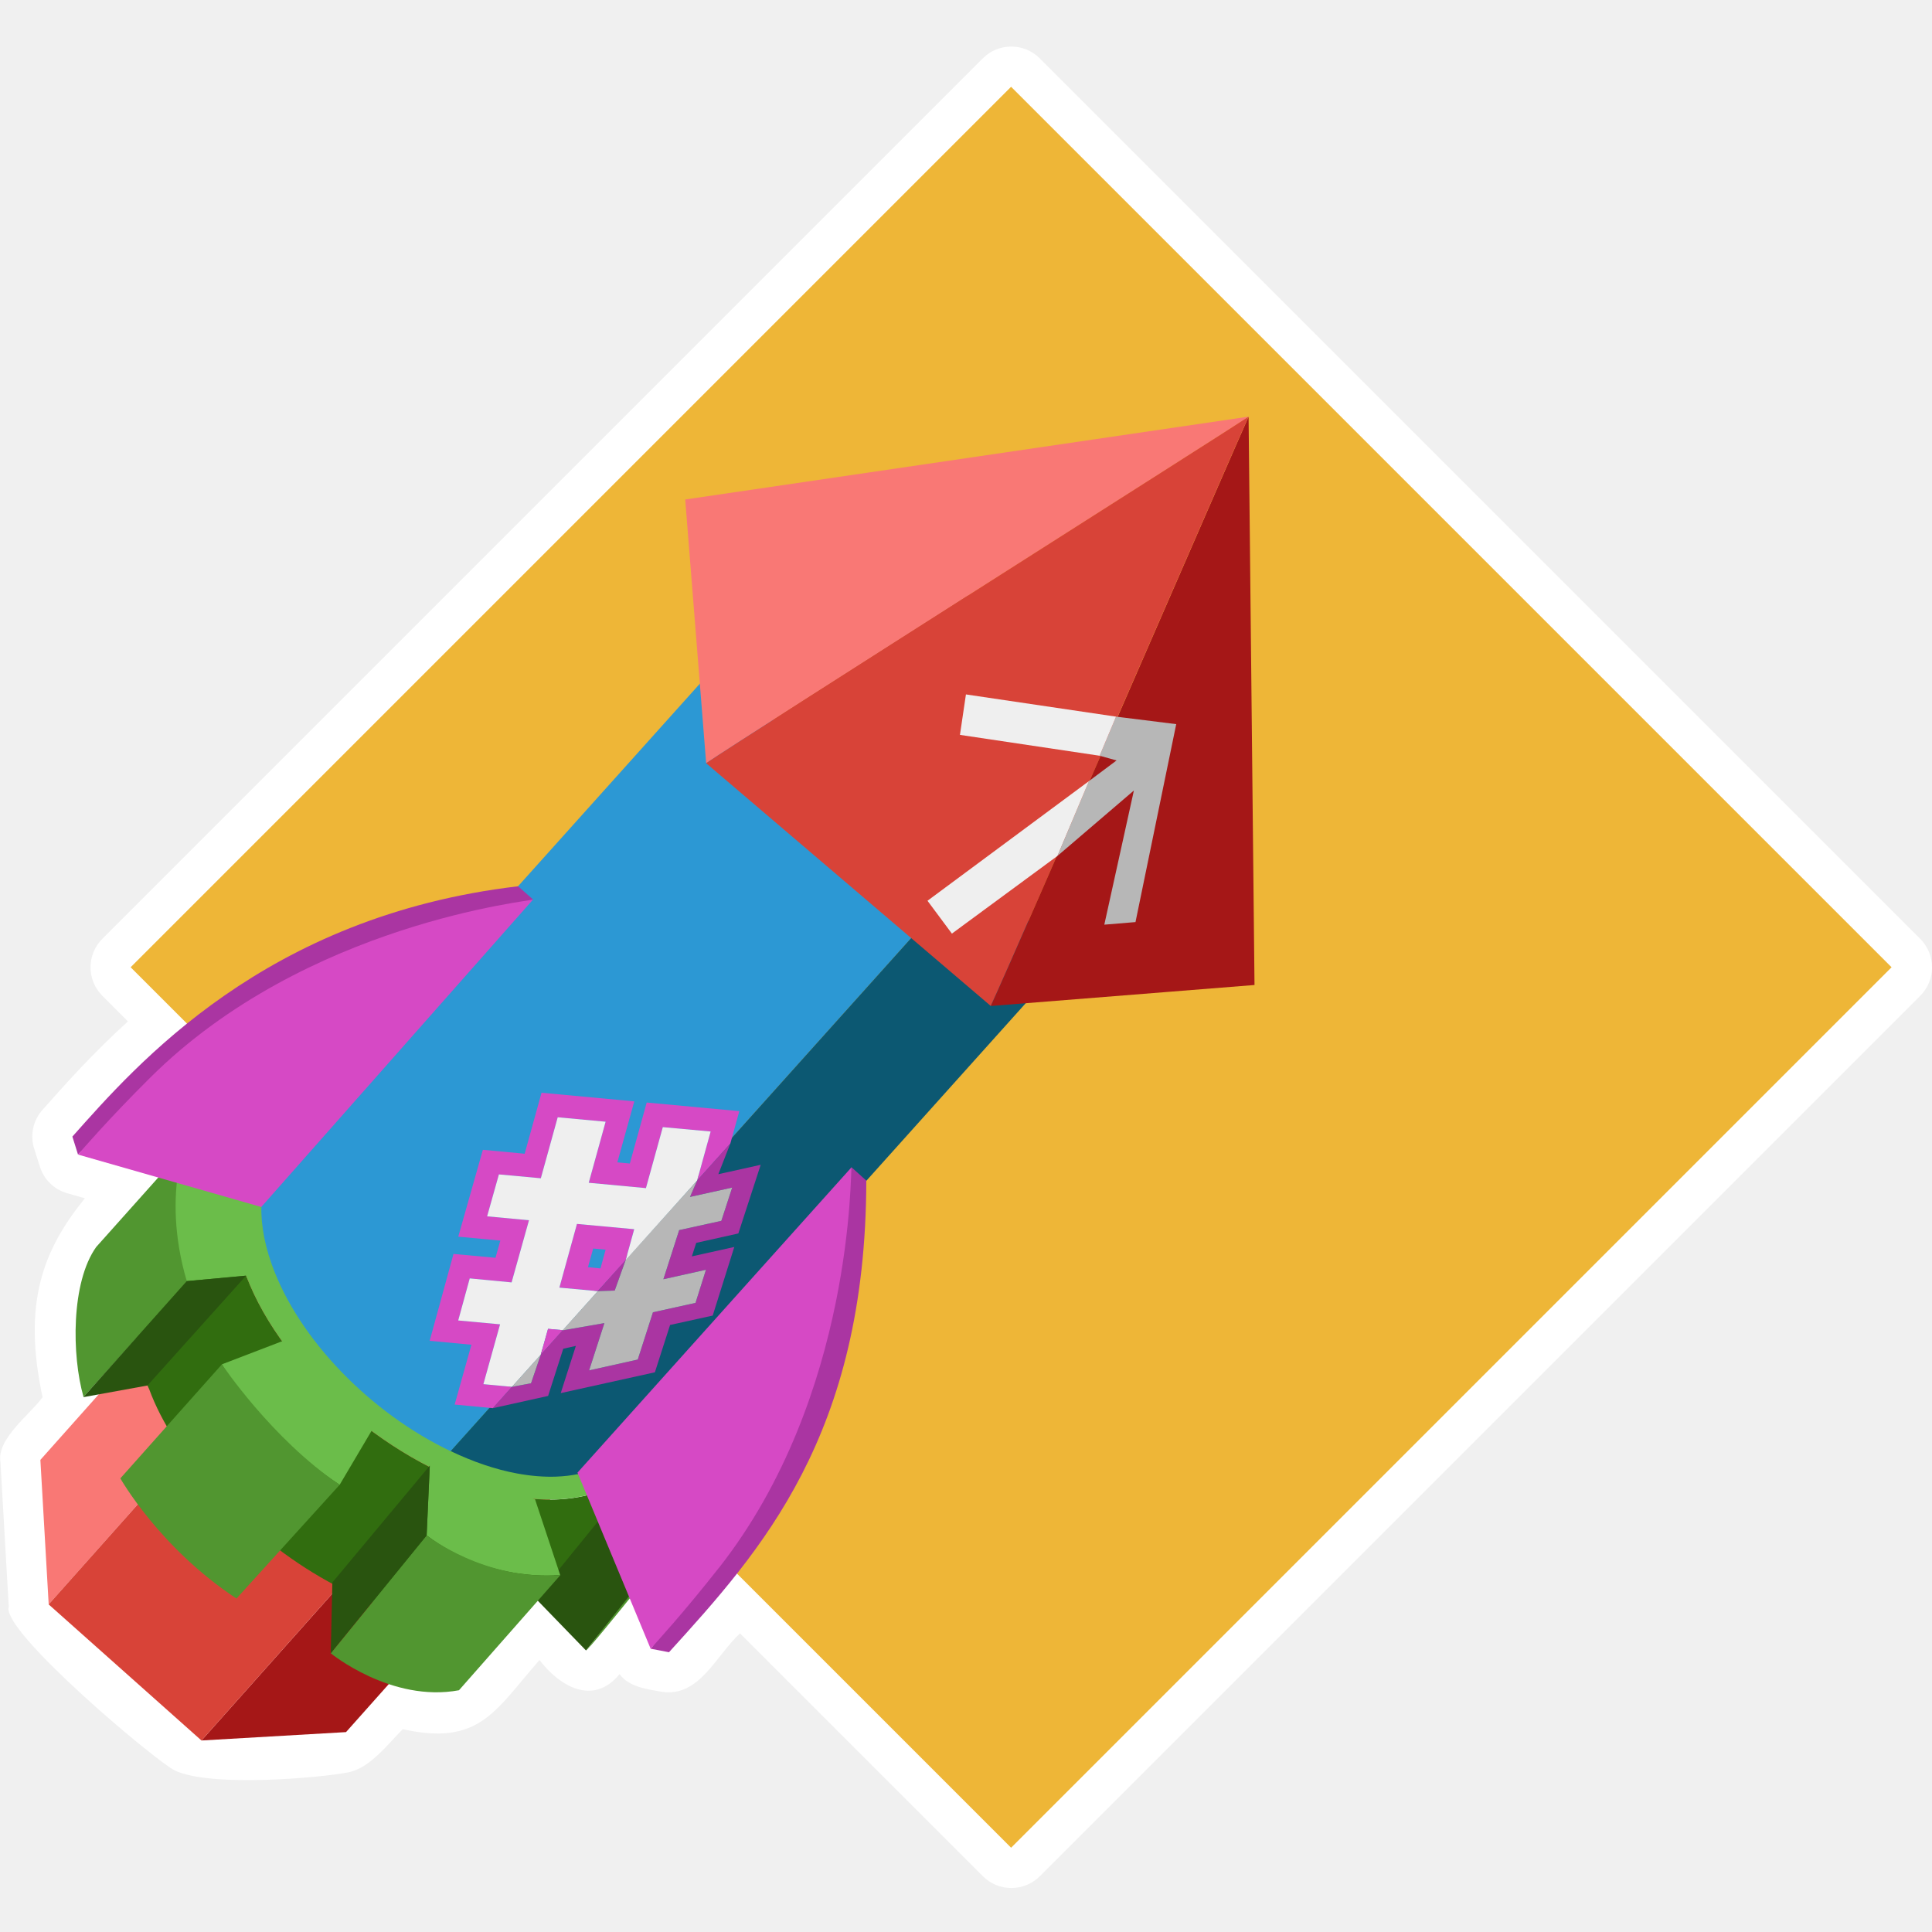
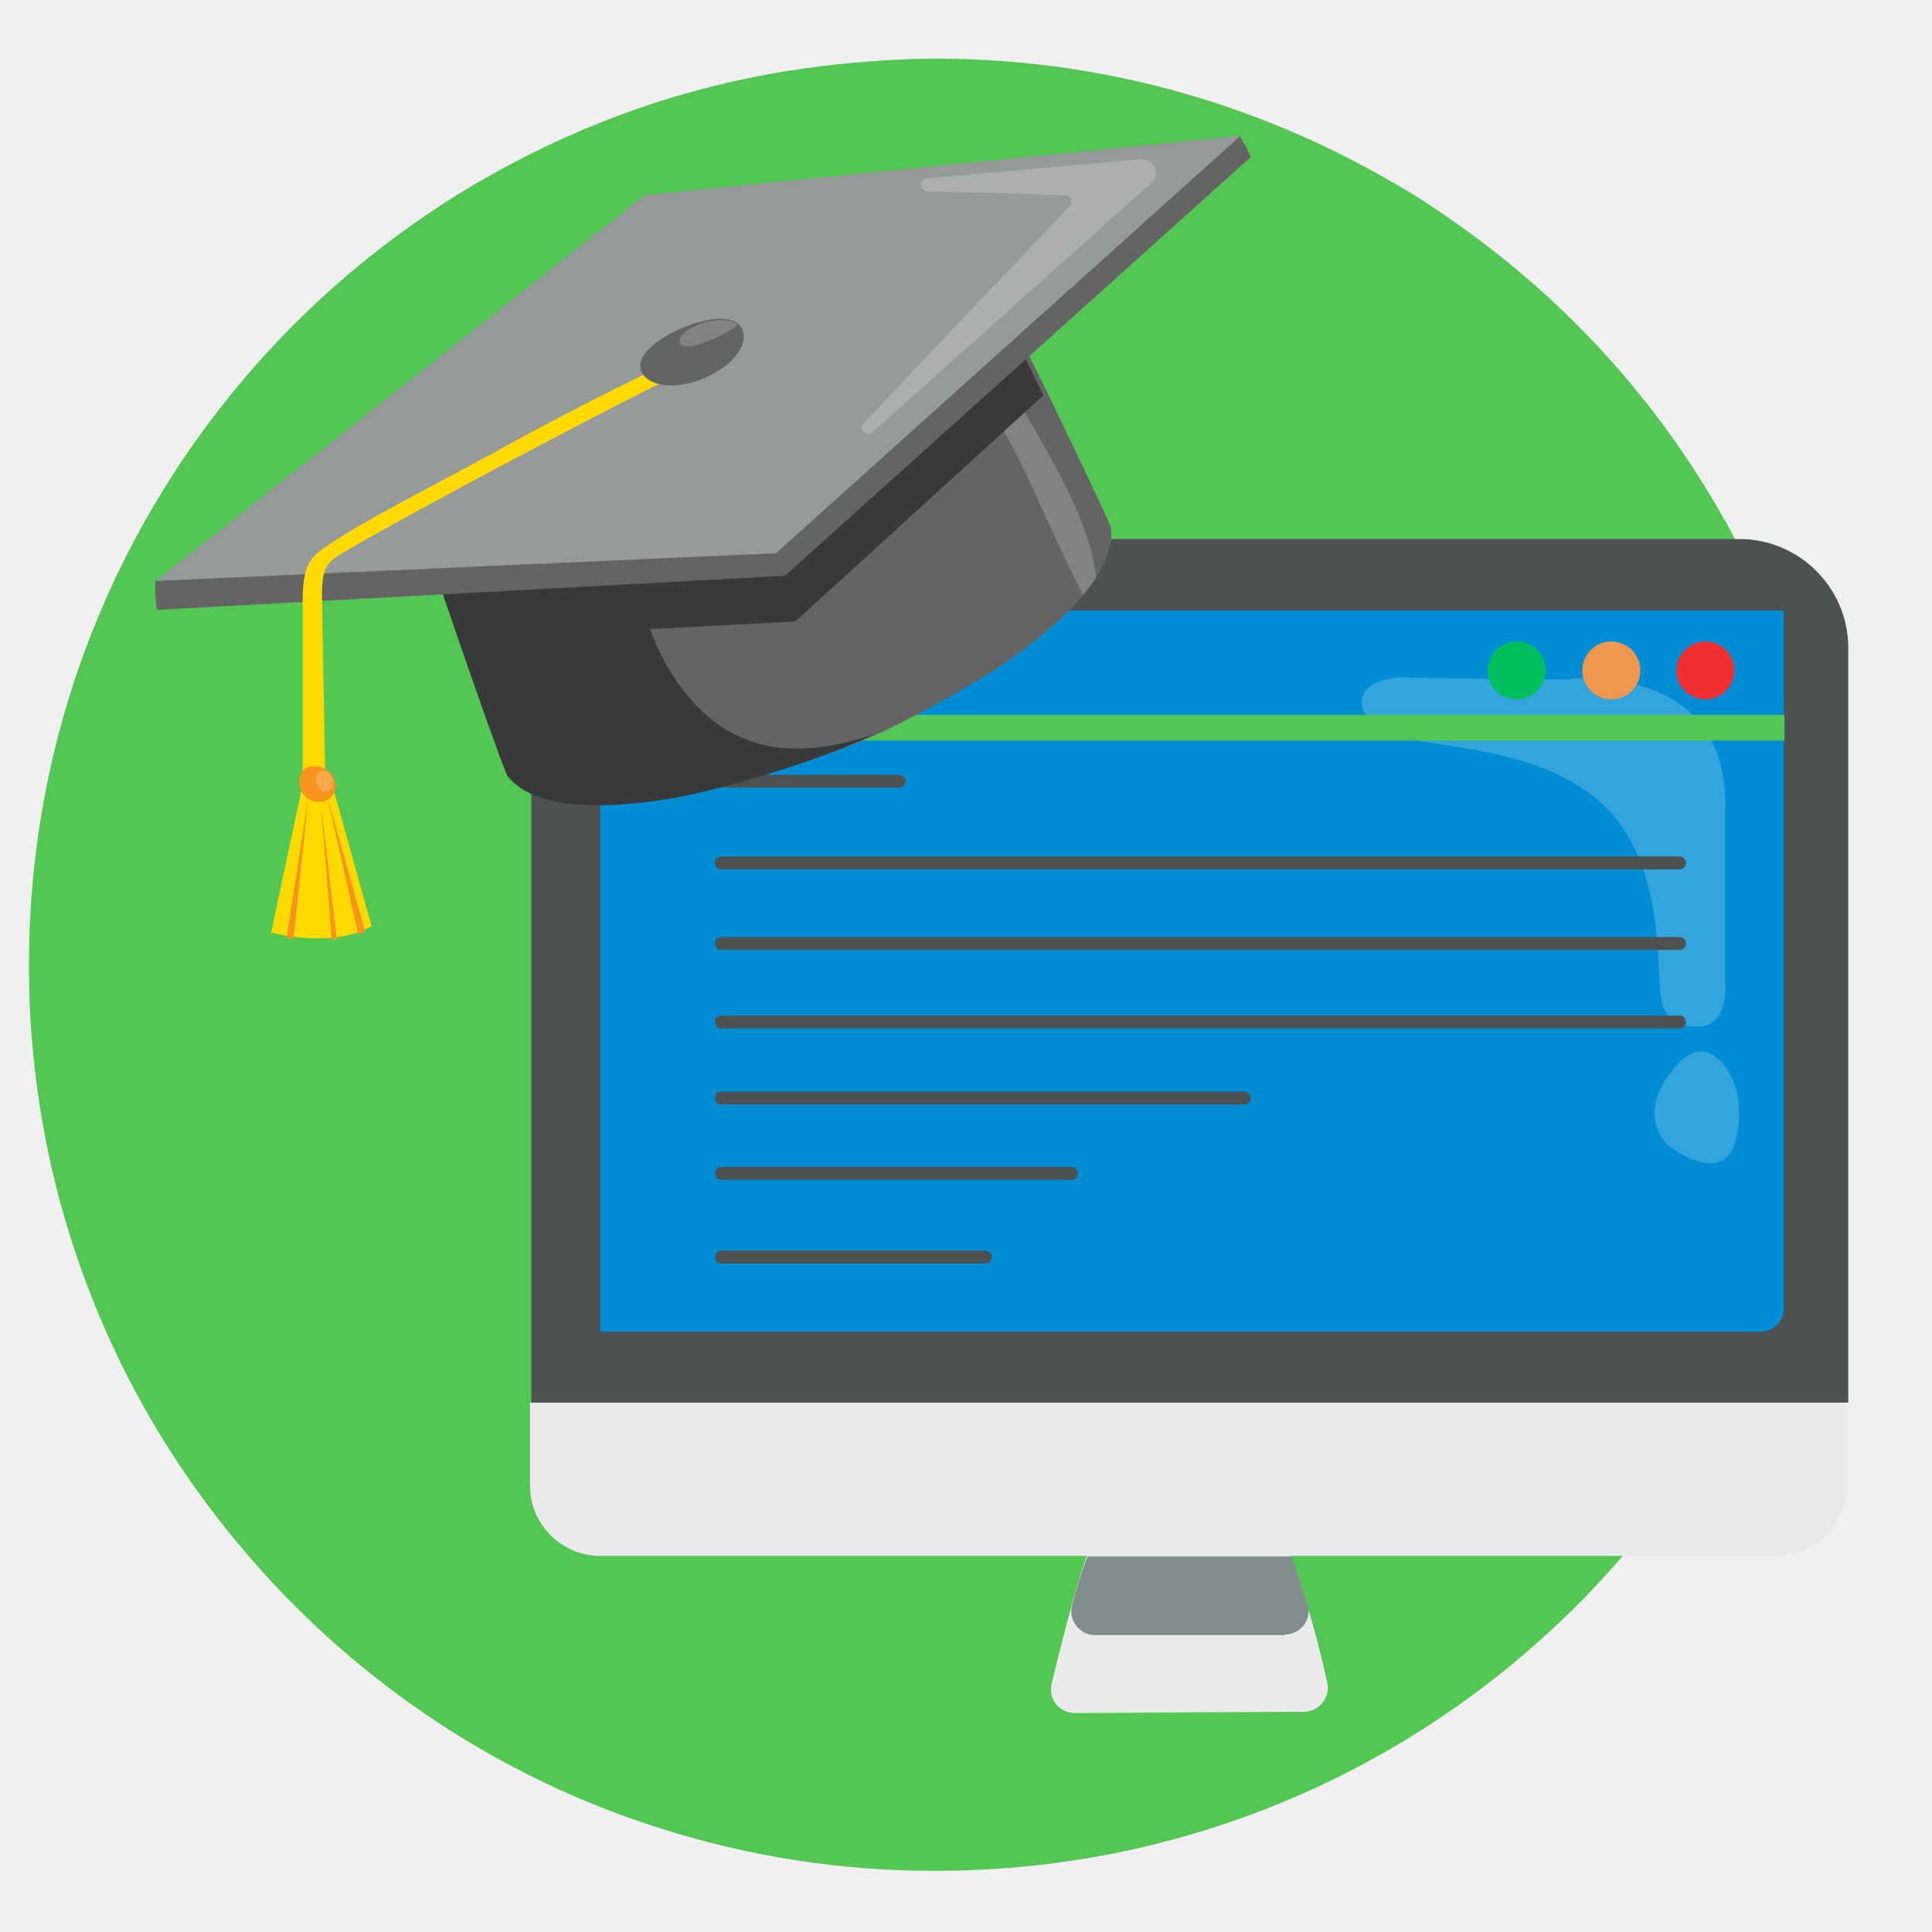
- <svg xmlns="http://www.w3.org/2000/svg" id="Camada_1" data-name="Camada 1" viewBox="0 0 300 300">
+ <svg xmlns="http://www.w3.org/2000/svg" version="1.1" viewBox="0 0 300 300">
  <defs>
-     <clipPath id="clippath">
-       <path d="M157.75 144.72l15.48-33.45 9.86 1.23-6.77 30.68-18.57 1.54z" class="cls-3" />
-     </clipPath>
-     <clipPath id="clippath-1">
-       <path d="M75.77 218.78l38.28-42.22 14.39 8.12-36.16 39.88-16.51-5.78z" class="cls-3" />
-     </clipPath>
-     <style>.cls-1{fill:#eeb637}.cls-3{fill:none}.cls-4{fill:#f97875}.cls-5{fill:#a51717}.cls-9{isolation:isolate}.cls-10{fill:#efefef}.cls-11{fill:#aa35a2}.cls-12{fill:#074b5b}.cls-13{fill:#2c98d4}.cls-14{fill:#519630}.cls-15{fill:#d84338}.cls-16{fill:#b7b7b7}.cls-18{fill:#29540f}.cls-20{fill:#d649c5}.cls-21{fill:#6bbd4a}</style>
+     <style>
+       .cls-1 {
+         fill: #646464;
+       }
+ 
+       .cls-2 {
+         fill: #00bf5f;
+       }
+ 
+       .cls-3 {
+         fill: #54c654;
+       }
+ 
+       .cls-4 {
+         fill: #ffda00;
+       }
+ 
+       .cls-5 {
+         fill: #fff;
+         isolation: isolate;
+         opacity: .2;
+       }
+ 
+       .cls-6 {
+         fill: #828d8e;
+       }
+ 
+       .cls-7 {
+         fill: #ef3030;
+       }
+ 
+       .cls-8 {
+         fill: #008dd3;
+       }
+ 
+       .cls-9 {
+         stroke: #54c654;
+         stroke-miterlimit: 10;
+         stroke-width: 4px;
+       }
+ 
+       .cls-9, .cls-10 {
+         fill: none;
+       }
+ 
+       .cls-11 {
+         fill: #f7941e;
+       }
+ 
+       .cls-10 {
+         stroke: #4d5152;
+         stroke-linecap: round;
+         stroke-linejoin: round;
+         stroke-width: 2px;
+       }
+ 
+       .cls-12 {
+         fill: #37393a;
+       }
+ 
+       .cls-13 {
+         fill: #4d5152;
+       }
+ 
+       .cls-14 {
+         fill: #eaeaea;
+       }
+ 
+       .cls-15 {
+         fill: #979a9b;
+       }
+ 
+       .cls-16 {
+         fill: #ed9751;
+       }
+     </style>
  </defs>
-   <path fill="#fff" d="M300 150.2c0-1.66-.66-3.25-1.83-4.42L161.45 9.06c-1.22-1.22-2.82-1.83-4.42-1.83s-3.2.61-4.42 1.83L15.89 145.78a6.252 6.252 0 000 8.84l3.98 3.98c-5.42 4.92-9.57 9.58-12.8 13.21l-.47.53a6.225 6.225 0 00-1.29 6.03l.88 2.78c.63 2 2.22 3.56 4.24 4.13l2.75.79c-6.59 8.12-9.68 16.39-6.57 30.88-1.82 2.6-7.17 6.43-6.54 10.1l1.29 22.44c-1.28 3.71 22.92 24.08 25.81 25.44 5.66 2.67 22.98 1.08 26.96.27 3.41-.69 6.28-4.61 8.41-6.69 11.95 2.64 14.32-2.87 21.23-10.74 3.06 4 8.32 7.23 12.44 2.18 1.39 1.99 4.32 2.36 6.54 2.75 5.82.88 8.34-5.52 12.16-9.07l37.71 37.71a6.253 6.253 0 008.84 0l136.72-136.72a6.252 6.252 0 001.83-4.42z" />
-   <path d="M60.33 53.52h193.35v193.35H60.33z" class="cls-1" transform="rotate(-45 157.004 150.197)" />
-   <path d="M75.87 233.92c-.96.06-1.81.1-2.57.15-1.3.08-2.33.14-3.17.18l-.56.03c-.47.03-.88.05-1.24.07-.14 0-.27.02-.4.02-.25.01-.47.03-.68.04-1.05.06-1.66.1-2.92.17-.38.02-.81.05-1.33.08l-31.71 35.6 22.44-1.3 31.71-35.6c-4.03.23-7.14.41-9.57.56z" class="cls-5" />
-   <path d="M39.03 209.21l-1.05-18.12-31.71 35.6 1.29 22.44 31.71-35.61-.24-4.31z" class="cls-4" />
-   <path d="M11.44 226h47.68v31.78H11.44z" class="cls-15" transform="rotate(-48.31 35.285 241.896)" />
-   <path d="M39.27 213.52L63 234.65c.52-.03.96-.05 1.33-.08 1.26-.07 1.87-.11 2.92-.17.21-.01.43-.02.68-.04.13 0 .26-.01.4-.02.36-.02.77-.04 1.24-.07l.56-.03c.84-.05 1.88-.11 3.17-.18.76-.04 1.61-.09 2.57-.15 2.43-.14 5.53-.32 9.57-.56l-1.29-22.44-23.73-21.13-22.44 1.3c.35 6.04.7 12.05 1.05 18.13l.25 4.31z" class="cls-15" />
-   <path d="M121.92 135.94l3.22-3.95-29 61.01-3.11 3.83 28.89-60.89z" class="cls-12" />
-   <path d="M92.49 194.62l30.91-58.75 1.73-3.88s-32.83 52.03-28.99 61.02l-3.65 1.61z" class="cls-13" />
-   <path d="M106.37 237.38l-15.38 18.9-8.16-8.42 15.02-18.04 8.52 7.56z" class="cls-18" />
-   <path d="M108.33 235.07c-.95 1.1-16.66 20.98-17.34 21.21 1.06-1.34 16.5-20.91 17.34-21.21z" class="cls-14" />
-   <path d="M45.85 166.17l-11.03 13.56 4.66 2.9 13.32-9.46-6.95-7m62.09 52.39l-3.85 4.74-2.68-2.18 1.69-5.48 4.59 2.07.25.85z" class="cls-12" />
-   <path fill="#316d0f" d="M100.12 227.32L85.25 245.6c-19.53 17.41-54.57-9.41-62.07-29.85-7.82-16.38 8.45-27.04 16.08-37.96-16.19 26.13 38.55 70.7 60.87 49.54z" />
-   <path d="M100.12 227.32c-22.3 21.16-77.05-23.39-60.87-49.53 21.87-21.37 77.34 23.78 60.87 49.53z" class="cls-21" />
-   <path d="M83.08 232.81l3.9 11.74s-10.75 1.39-20.73-6.14l.51-11.31 16.32 5.71z" class="cls-21" />
-   <path d="M28.99 199.13l1.29-22.67-15.34 17.17c-3.91 5.47-3.82 16.82-1.97 23.29l-.03.03 16.05-17.83z" class="cls-14" />
-   <path d="M38.61 198.04l-.06-17.08-9.17-5.28c.16-.22-4.56 9.03-.38 23.25l9.6-.88z" class="cls-21" />
-   <path d="M71.28 262.45l15.74-17.87-.04-.02c-11.67.97-20.73-6.14-20.73-6.14l-14.89 18.3s9.4 7.7 19.92 5.74z" class="cls-14" />
-   <path d="M97.65 229.66l5.19-7.92 7.57 4.27s1.36 6.96-4.23 11.21l-8.52-7.56zm-48.64-56.97l-3.16-6.52s10.62-4.3 19.62 3.52l.1 5.12L49 172.69zm50.24 32.26l4.49-.63s7.14 5.27 4.2 14.24l-5.22-2.16-3.48-10.76" class="cls-13" />
-   <path d="M66.74 227.58l-15.13 18.14-.25 10.99 14.89-18.29.49-10.84zm-53.8-10.63l9.96-1.81 15.32-17.06-9.22.85-16.06 18.02z" class="cls-18" />
-   <path d="M57.83 221.95l-13.8-13.77-9.57 3.67s5.51 10.27 18.28 18.71l5.09-8.61z" class="cls-21" />
-   <path d="M18.69 229.56s6.05 10.76 18.03 18.66l16.02-17.66c-10.59-7.17-18.28-18.71-18.28-18.71l-15.77 17.71z" class="cls-14" />
-   <path fill="#bf6e17" d="M174.86 138.41c-3.4 3.98-9.42 5.72-17.27 4.27-15.7-2.9-32.76-17.45-38.11-32.5-2.67-7.52-1.9-13.75 1.49-17.73 3.4-3.98 9.42-5.72 17.27-4.27 15.71 2.9 32.77 17.45 38.11 32.5 2.67 7.52 1.9 13.74-1.49 17.73z" />
-   <path d="M119.49 110.18c-2.67-7.52-1.9-13.75 1.49-17.73l-77.3 86.13c-3.4 3.98-4.16 10.2-1.49 17.73 4.18 11.77 15.53 23.21 27.79 29.03l77.3-86.13c-12.26-5.83-23.61-17.26-27.79-29.03z" class="cls-13" />
-   <path fill="#0c5872" d="M163.68 143.16c-1.88.07-3.92-.09-6.09-.49-3.41-.63-6.9-1.83-10.31-3.47l-77.3 86.13c3.42 1.63 6.9 2.84 10.31 3.47 2.17.4 4.21.56 6.09.49 4.91-.18 8.73-1.88 11.18-4.75l77.3-86.13c-2.45 2.87-6.28 4.58-11.18 4.75z" />
-   <path d="M194.79 152.95l-40.94 3.26c3.37-7.19 38.67-88.59 40.03-91.49l.92 88.24z" class="cls-5" />
-   <path d="M193.87 64.71c-2.93 1.99-77.96 49.55-84.22 53.8l-3.25-40.95 87.46-12.86z" class="cls-4" />
-   <path d="M153.84 156.2l-44.19-37.69c6.57-4.46 81.57-52 84.22-53.8-1.5 3.2-36.81 84.64-40.03 91.49z" class="cls-15" />
-   <path d="M170.68 117.32l-1.69 4.03 4.81-3.57-3.12-.46z" class="cls-3" />
-   <g clip-path="url(#clippath)">
-     <path d="M182.1 112.37l-8.8-1.09-2.55 6.07 2.63.73-4.29 3.21-4.89 11.62 11.87-10.16-4.6 20.86 4.85-.43 6.33-30.77" class="cls-16" />
-   </g>
-   <path d="M144.02 139.87l3.79 5.1 16.39-12.06 4.89-11.62-25.07 18.58zm5.97-32.04l-.93 6.28 21.69 3.24 2.55-6.07-23.31-3.45z" class="cls-10" />
-   <path d="M132.15 134.45l2.86-3.35" class="cls-3" />
-   <g clip-path="url(#clippath-1)">
-     <path d="M97.16 195.63l-4.33 4.86 2.62-.09 1.71-4.77" class="cls-11" />
-     <path d="M113.41 177.56l-5.16 5.75-1.11 2.55 6.55-1.45-1.68 5.16-6.55 1.44-2.45 7.63 6.61-1.47-1.62 5.14-6.61 1.46-2.36 7.34-7.55 1.68 2.37-7.34-6.5 1.13-3.38 3.78-1.51 4.43-2.97.56-2.96 3.31 8.58-1.9 2.35-7.33 1.96-.44-2.35 7.33 14.62-3.23 2.36-7.35 6.62-1.46 3.35-10.65-6.59 1.46.68-2.1 6.54-1.46 3.47-10.66-6.58 1.46 1.87-4.77" class="cls-11" />
-     <path d="M83.97 210.36l-4.48 4.99 2.97-.56 1.51-4.43m29.72-25.95l-6.55 1.45 1.11-2.55-11.09 12.32-1.71 4.77-2.62.09-5.48 6.09 6.5-1.13-2.37 7.34 7.55-1.68 2.36-7.34 6.61-1.46 1.62-5.14-6.61 1.47 2.45-7.63 6.55-1.44 1.68-5.16" class="cls-16" />
-   </g>
-   <path d="M110.35 175.7l-7.43-.68-2.62 9.47-8.88-.83 2.62-9.48-7.44-.69-2.62 9.47-6.51-.6-1.83 6.51 6.5.61-2.7 9.65-6.5-.62-1.79 6.53 6.5.6-2.59 9.29 4.43.42-2.96 3.31-5.93-.56 2.6-9.29-6.48-.61 3.7-13.49 6.52.6.75-2.67-6.53-.61 3.82-13.49 6.49.61 2.62-9.47 14.4 1.34-2.63 9.47 1.94.18 2.62-9.47 14.38 1.34-1.39 5.02-5.16 5.75 2.1-7.61z" class="cls-20" />
-   <path d="M92.11 193.87l-.81 2.9 1.94.19.8-2.91-1.93-.18z" class="cls-3" />
-   <path d="M98.48 190.87l-8.89-.83-2.73 9.89 5.97.55 4.32-4.81 1.33-4.81zm-7.18 5.9l.81-2.9 1.93.18-.8 2.91-1.94-.19z" class="cls-20" />
-   <path d="M98.48 190.87l-8.89-.82-2.73 9.89 5.97.55-5.44 6.06-2.29-.21-1.13 4.02-4.48 4.99-4.43-.42 2.59-9.29-6.5-.6 1.79-6.53 6.5.62 2.7-9.65-6.5-.61 1.83-6.51 6.51.6 2.62-9.47 7.44.69-2.62 9.48 8.88.83 2.62-9.47 7.43.68-2.1 7.61-11.1 12.37 1.33-4.81z" class="cls-10" />
-   <path d="M83.97 210.36l3.42-3.81-2.29-.21-1.13 4.02z" class="cls-20" />
  <g>
-     <path d="M130.78 180.85l.07-.09-.07.09z" class="cls-1" />
-     <g class="cls-9">
-       <path d="M126.74 180.18l.08-.09-.08.09z" class="cls-1" />
-     </g>
-     <path d="M103.89 256.56l-2.86-.55c.86-.95 1.35-2.27 2.18-3.18 26.33-29.21 26.57-65.05 29.01-71.58l2.3 2.07c-.07 39.57-16.36 57.51-30.64 73.24z" class="cls-11" />
-     <path d="M135.64 182.42l.08-.08-.08.08z" class="cls-1" />
-     <g class="cls-9">
-       <path d="M132.42 181.49l.08-.08-.08.08z" class="cls-1" />
-       <path d="M111.63 243.45c-5.56 7.07-9.74 11.6-10.6 12.56l-11.36-27.34 42.56-47.42c-.2.05.49 35.38-20.59 62.2z" class="cls-20" />
-     </g>
-     <path d="M132.42 181.49l3.22.93" class="cls-3" />
-     <path d="M11.24 176.49l.87 2.78c.85-.97 2.1-1.61 2.91-2.53 25.98-29.52 61.56-33.89 67.75-37.07l-2.32-2.05c-39.29 4.63-59.21 27.64-69.22 38.88z" class="cls-11" />
-     <path d="M81.22 136.41l.07-.09-.07.09z" class="cls-1" />
-     <g class="cls-9">
-       <path d="M82.51 139.5l.07-.08-.07.08z" class="cls-1" />
-       <path d="M23.36 167.3c-6.38 6.34-10.4 11.01-11.25 11.98l28.46 8.14 42.2-47.74c-.03.2-35.2 3.59-59.42 27.63z" class="cls-20" />
-     </g>
-     <path d="M82.51 139.5l-1.29-3.09" class="cls-3" />
-     <path d="M83.57 138.63l.07-.09-.07.09z" class="cls-1" />
-     <g class="cls-9">
-       <path d="M84.84 142.45h-.01l.08-.09-.07.09z" class="cls-1" />
+     <g id="Camada_1">
+       <g>
+         <g id="Camada_2">
+           <path class="cls-3" d="M286,149.2c.1,20.5-4.3,40-12,57.6-21.8,49.2-70.9,83.5-128.2,83.7-15.2.1-29.9-2.3-43.6-6.7-25.8-8.2-48.4-23.8-65.3-44.2-17.6-21.1-29.1-47.5-31.8-76.5-.4-4.2-.6-8.4-.6-12.7-.2-47.8,23.5-90.2,59.8-115.7,4.8-3.4,9.7-6.4,14.8-9.1,7.3-3.9,14.8-7.1,22.8-9.7,7.5-2.4,15.2-4.2,23.2-5.3,6.4-.9,12.9-1.4,19.5-1.5,25.9-.1,50.1,6.8,71.1,18.9,3.8,2.1,7.4,4.5,10.9,7,16.8,11.9,30.8,27.3,41,45.4,1.2,2,2.2,4.1,3.3,6.2.9,1.8,1.7,3.6,2.6,5.4,2.7,6,4.9,12.1,6.8,18.4,2,7.1,3.6,14.4,4.5,21.7h0c.8,5.7,1.2,11.4,1.2,17.1Z" />
+         </g>
+         <g>
+           <g>
+             <g>
+               <g id="computer">
+                 <path class="cls-13" d="M286.9,217.8H82.5v-117.2c0-9.3,7.6-16.9,16.9-16.9h170.7c9.3,0,16.9,7.6,16.9,16.9v117.2h0Z" />
+                 <path class="cls-8" d="M277.2,94.8H96.9c-2.1,0-3.7,1.6-3.7,3.7v108.3h180.1c2.1,0,3.7-1.6,3.7-3.7v-108.3h0Z" />
+                 <path class="cls-14" d="M276,241.6H93.2c-5.9,0-10.9-4.8-10.9-10.9v-12.9h204.5v12.9c0,6-4.8,10.9-10.9,10.9Z" />
+                 <path class="cls-14" d="M166.9,266c-2.4,0-4.2-2.2-3.6-4.6,1.3-5.3,3.5-14.2,5.3-19.4l.2-.4h31.6l.3.7c2.2,6.2,4,12.6,5.4,19,.5,2.3-1.3,4.5-3.6,4.5l-35.6.2Z" />
+                 <path class="cls-6" d="M199.5,253.8c2.5,0,4.3-2.4,3.5-4.7-.7-2.2-1.5-4.5-2.2-6.7l-.3-.7h-31.6l-.2.4c-.9,2.3-1.6,4.7-2.2,7.1-.7,2.3,1.1,4.7,3.5,4.7h29.5Z" />
+               </g>
+               <path class="cls-5" d="M243.9,105.4s23.6-2.6,24,18.9v29.8s0,5.4-4.3,5.3c-1.8,0-5.3,0-5.8-5.3-.5-7,0-21.5-9.6-29.8-8.7-7.5-22-8-29.6-9.6-9.5-2.1-9.5-9.6-.5-9.5,8.6.2,25.8.3,25.8.3Z" />
+               <path class="cls-5" d="M269.1,167.7s-3.8-9-9.6-1.3c-5.8,7.7,0,11.8,0,11.8,0,0,7.3,5.5,9.6,0,2.2-5.6,0-10.5,0-10.5Z" />
+             </g>
+             <line class="cls-10" x1="103.5" y1="121.3" x2="139.6" y2="121.3" />
+             <line class="cls-10" x1="112" y1="134" x2="260.8" y2="134" />
+             <line class="cls-10" x1="112" y1="146.5" x2="260.8" y2="146.5" />
+             <line class="cls-10" x1="112" y1="170.5" x2="193.2" y2="170.5" />
+             <line class="cls-10" x1="112" y1="182.2" x2="166.4" y2="182.2" />
+             <line class="cls-10" x1="112" y1="195.2" x2="153" y2="195.2" />
+             <line class="cls-10" x1="112" y1="158.7" x2="260.8" y2="158.7" />
+           </g>
+           <g>
+             <line class="cls-9" x1="277.1" y1="113" x2="92.7" y2="113" />
+             <g>
+               <circle class="cls-7" cx="264.8" cy="104.1" r="4.5" />
+               <circle class="cls-16" cx="250.2" cy="104.1" r="4.5" />
+               <circle class="cls-2" cx="235.5" cy="104.1" r="4.5" />
+             </g>
+           </g>
+         </g>
+       </g>
+       <g>
+         <g>
+           <g>
+             <path class="cls-4" d="M47,121.8l-4.9,23c0,0,9.5,2.6,15.6-1l-6.3-22.6-4.4.5Z" />
+             <g>
+               <path class="cls-11" d="M47.9,123.7l-3.4,21.9c.3.1.7.2,1.1.2l2.3-22.1Z" />
+               <path class="cls-11" d="M49.8,124.3l1.7,21.6c.3,0,.5,0,.8,0l-2.5-21.5Z" />
+               <path class="cls-11" d="M50.8,123.6l4.8,21.4c.4,0,.8-.2,1.1-.4l-5.9-21Z" />
+             </g>
+           </g>
+           <g>
+             <g>
+               <path class="cls-1" d="M80.3,120c4.6,5.8,16.7,4.9,25.3,3.5,7.2-1.2,19.1-4.8,26.9-7.9,1.4-.6,3.1-1.3,4.8-2.1h0c6.7-3.2,15-7.9,19.7-11.2,3.7-2.6,8-6.1,11.1-9.8.7-.9,1.4-1.8,2-2.7,1.7-2.6,2.7-5.3,2.4-7.9-1.5-3.6-6.1-13.1-10.1-21.4-3.7-7.5-6.9-14-6.9-14,0,0-1.9,1.5-4.8,3.8-1,.8-2.1,1.6-3.2,2.5-9.4,7.3-24.5,18.6-32,21.7-3.3,1.4-8.9,2.7-15.1,3.8-14.8,2.8-33.1,4.6-33.1,4.6,0,0,2.2,6.5,4.9,14.2,3,8.8,6.6,19.1,8.2,22.8Z" />
+               <path class="cls-12" d="M78.8,120.5c4.6,5.8,16.7,4.9,25.3,3.5,7.2-1.2,19.1-4.8,26.9-7.9,1.4-.6,3.1-1.3,4.8-2.1-12.2,4.1-21.9,2.9-29.3-6.3-3.9-4.8-7.4-12.4-7.4-19.8,0-3-.1-6.2-.2-8.9-14.8,2.8-33.1,4.6-33.1,4.6,0,0,10.2,30.1,13,37Z" />
+               <path class="cls-5" d="M147.5,52.8c1.8,2.6,3.3,5,4.8,7.6,2.6,4.8,4.9,8.6,7.6,14.4,2.1,4.6,6,13.3,8.3,17.6.7-.9,1.4-1.8,2-2.7-.8-8-6.4-17.7-10.6-24.8-2.6-4.4-5.3-9.4-8.8-14.6-1,.8-2.1,1.6-3.2,2.5Z" />
+             </g>
+             <path class="cls-12" d="M162,61.4l-38.5,35.1-51.4,2.7c-2.7-7.9-5-14.7-5-14.7,0,0,2.4-.2,6.1-.7,1.2-.1,2.6-.3,4.1-.5,11.8-1.5,30.5-4.2,38-7.3,3.3-1.4,8.2-4.4,13.4-8,12.4-8.5,26.7-20.1,26.7-20.1,0,0,3.1,6.2,6.6,13.5Z" />
+             <g>
+               <path class="cls-1" d="M193.6,23h0c0-.1-.1-.2-.2-.3,0-.1,0-.2-.2-.3h0c-.2-.5-.5-.9-.7-1.3l-72.5,63.7-95.9,5.4c0,.9,0,2,.1,3.1,0,0,0,0,0,0,0,0,0,0,0,0h0c0,.5.1,1,.2,1.4l97.5-5.3L194.2,24.4c-.2-.4-.4-.9-.6-1.4Z" />
+               <g>
+                 <polygon class="cls-15" points="100.1 30.3 24.2 90.2 120.5 85.9 192.6 21.1 100.1 30.3" />
+                 <path class="cls-5" d="M177.3,24.7l-33.4,3c-1.2.1-1.2,1.9,0,2l21.5.6c.8,0,1.3,1,.7,1.7l-32,33.7c-.9.9.4,2.2,1.4,1.4l43.3-38.7c1.5-1.3.4-3.8-1.6-3.6Z" />
+               </g>
+             </g>
+             <path class="cls-4" d="M103.9,57.4l-.8-.7c-8.6,4-20,10-26.6,13.7-6.6,3.6-19,10-23.3,12.8-4.5,2.9-6.2,3.4-6.2,10v27.7h1.8c0,0,1.7,0,1.7,0l-.5-28.4c0-4.3.7-5.2,3.3-6.7,6.3-3.7,17.8-9.9,24.2-13.3,6.5-3.4,20.3-10.8,27.4-14.1l-1-.9Z" />
+             <g>
+               <path class="cls-1" d="M115.3,51.2c-1-2.3-5-2.1-9.3-.3-4.3,1.8-7.4,4.5-6.4,6.8,1,2.3,5.3,2.9,9.6,1.1,4.3-1.8,7.1-5.1,6.1-7.6Z" />
+               <path class="cls-5" d="M108.6,50.3c-4.4,1.8-4.1,4.7.7,2.9,1.7-.6,3.8-1.6,5.2-2.7-1-1.3-4.5-.8-5.9-.2Z" />
+             </g>
+           </g>
+         </g>
+         <g>
+           <path class="cls-11" d="M52,121.8c0-1.6-1.4-2.8-3-2.8,0,0,0,0,0,0,0,0,0,0,0,0,0,0-.1,0-.2,0-.1,0-.3,0-.4,0,0,0,0,0-.1,0-.1,0-.3,0-.4.1,0,0,0,0-.1,0-.1,0-.2.1-.4.2,0,0,0,0-.1.1-.1,0-.2.2-.3.3,0,0,0,.1-.1.2,0,0-.2.2-.2.3,0,0,0,.1-.1.2,0,0,0,.2-.1.3,0,.1,0,.2,0,.3,0,0,0,.1,0,.2,0,.2,0,.3,0,.5,0,0,0,0,0,0,0,.8.4,1.5.9,2,.3.3.6.5.9.6.3.1.7.2,1.1.2.2,0,.4,0,.5,0,0,0,.1,0,.2,0,.1,0,.2,0,.3-.1,0,0,.1,0,.2-.1,0,0,.2,0,.3-.2,0,0,.1,0,.2-.1,0,0,0,0,.1,0,0,0,0,0,0,0,.6-.5,1-1.4,1-2.3Z" />
+           <path class="cls-5" d="M50.3,119.7c-2-.1-1.4,3.2.2,3.2,1.8,0,1.4-3.1-.2-3.2Z" />
+         </g>
+       </g>
    </g>
  </g>
</svg>
